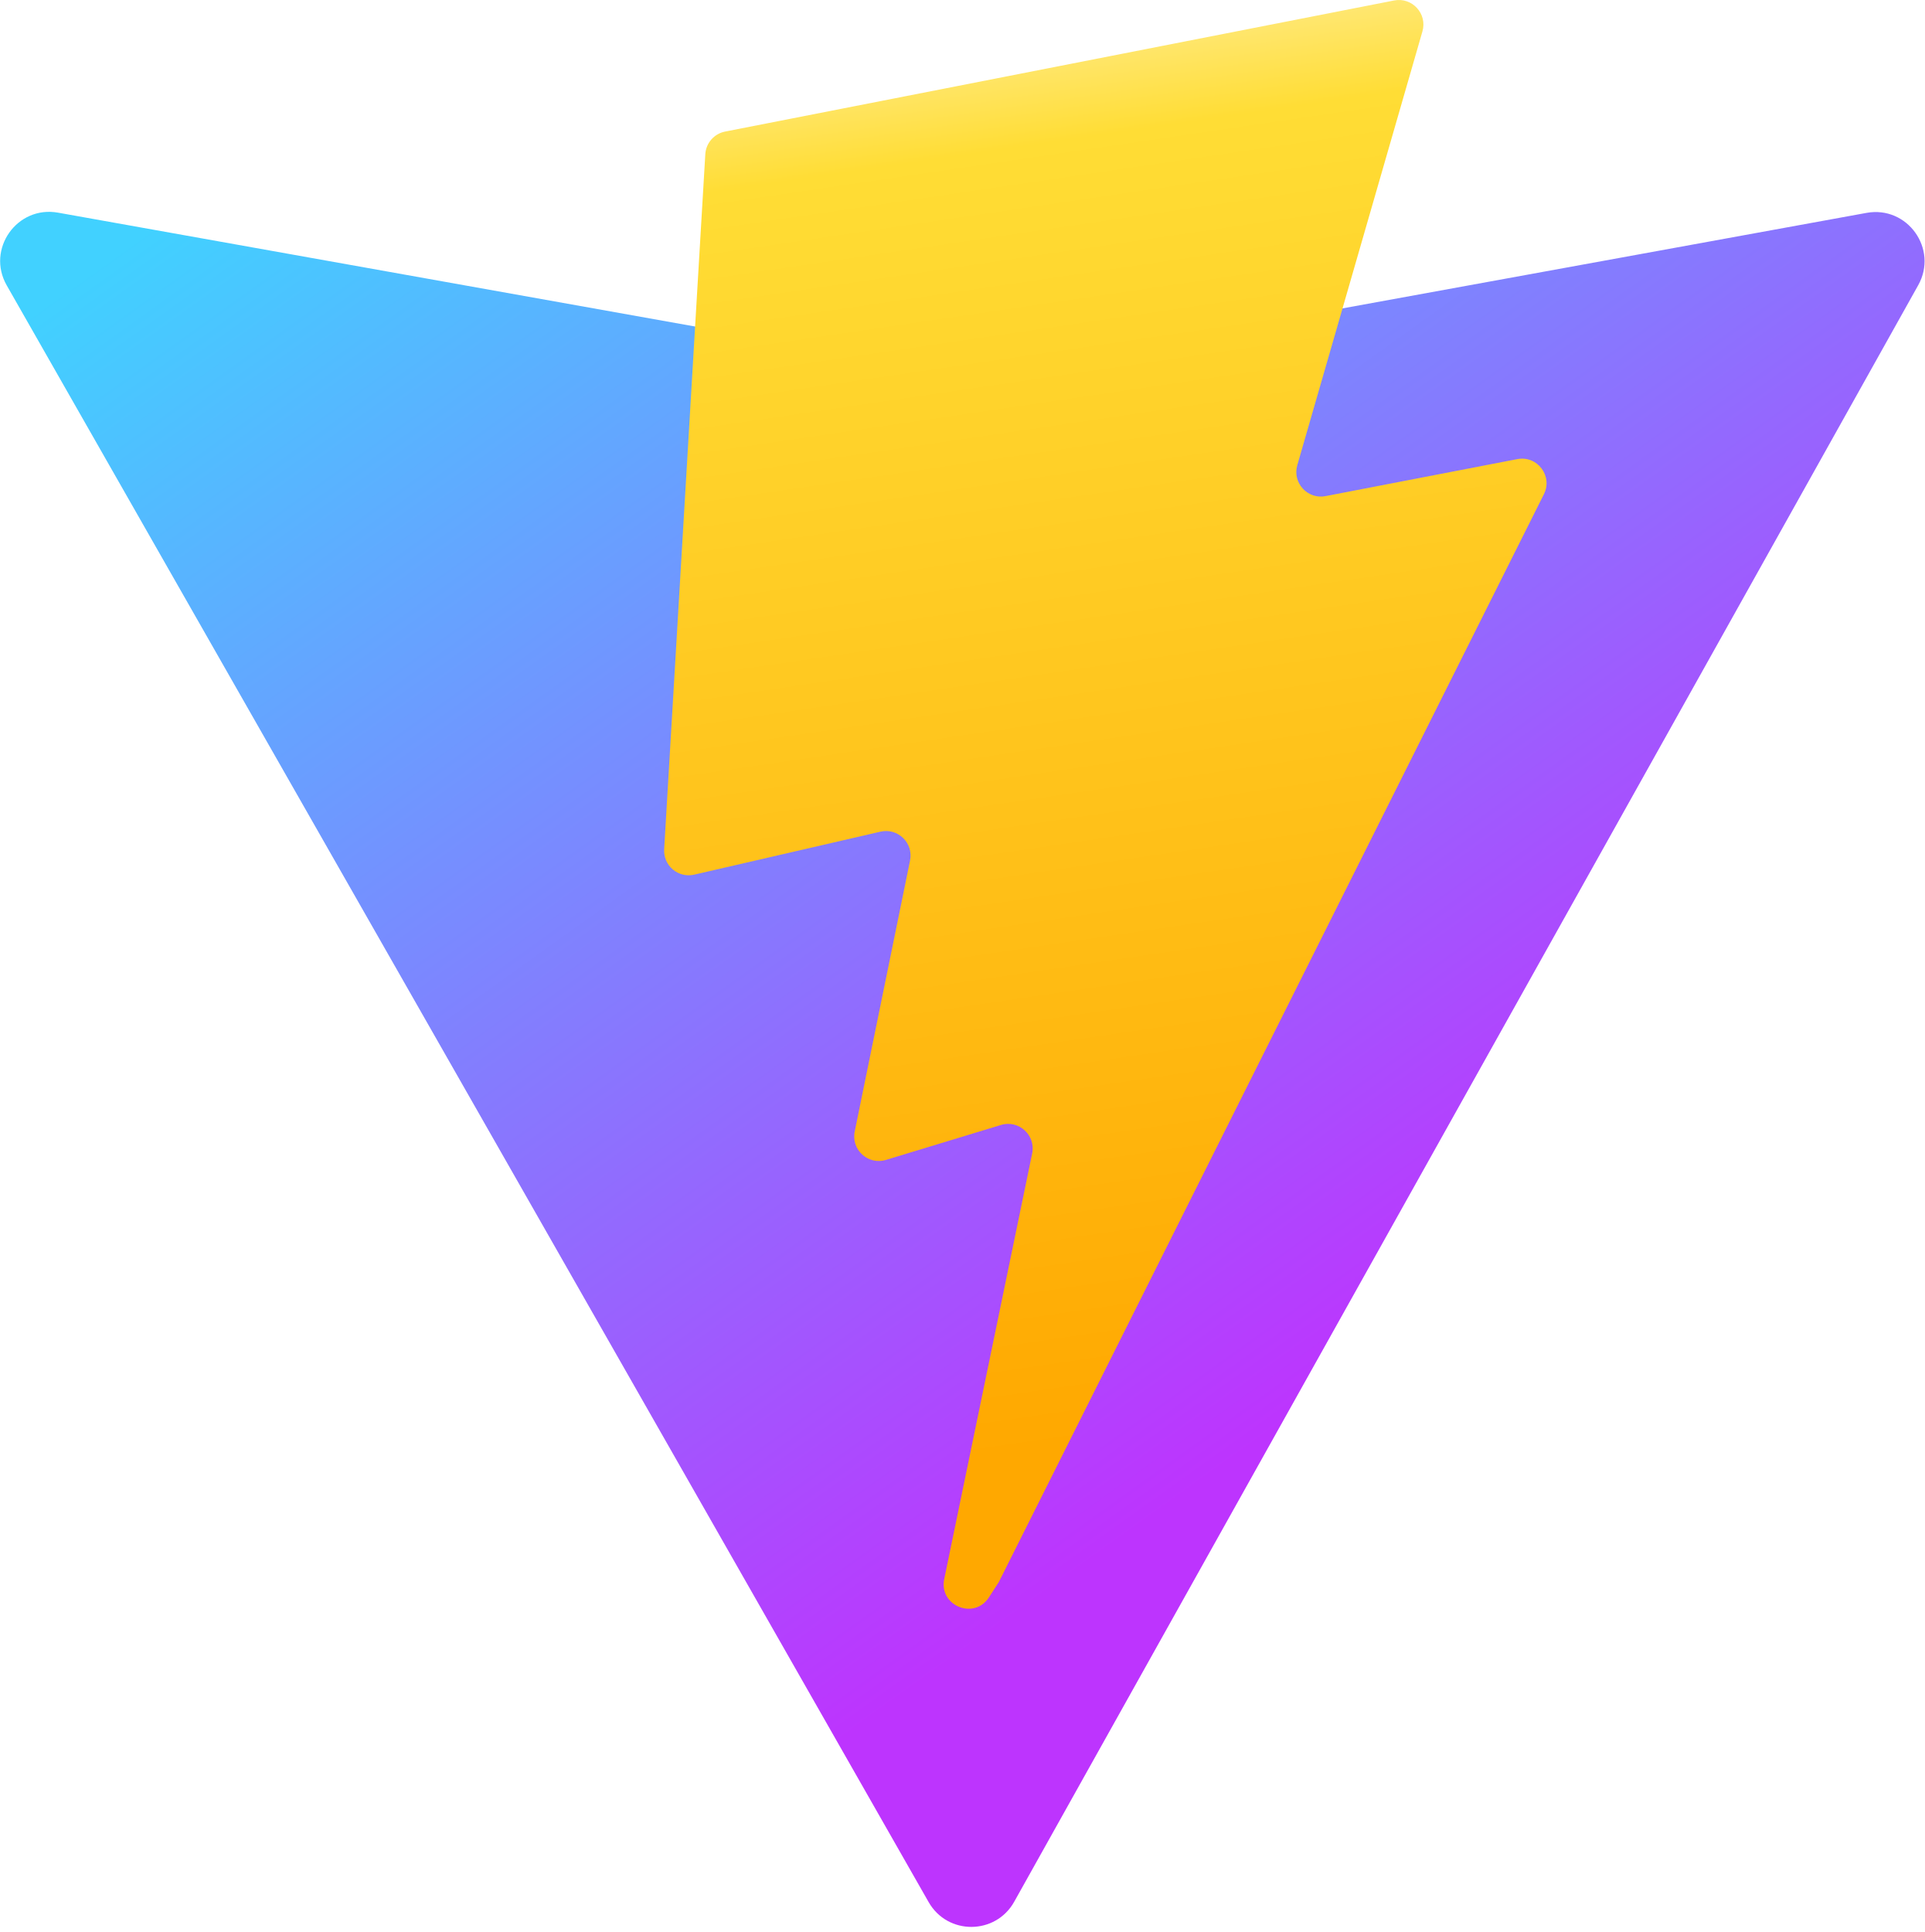
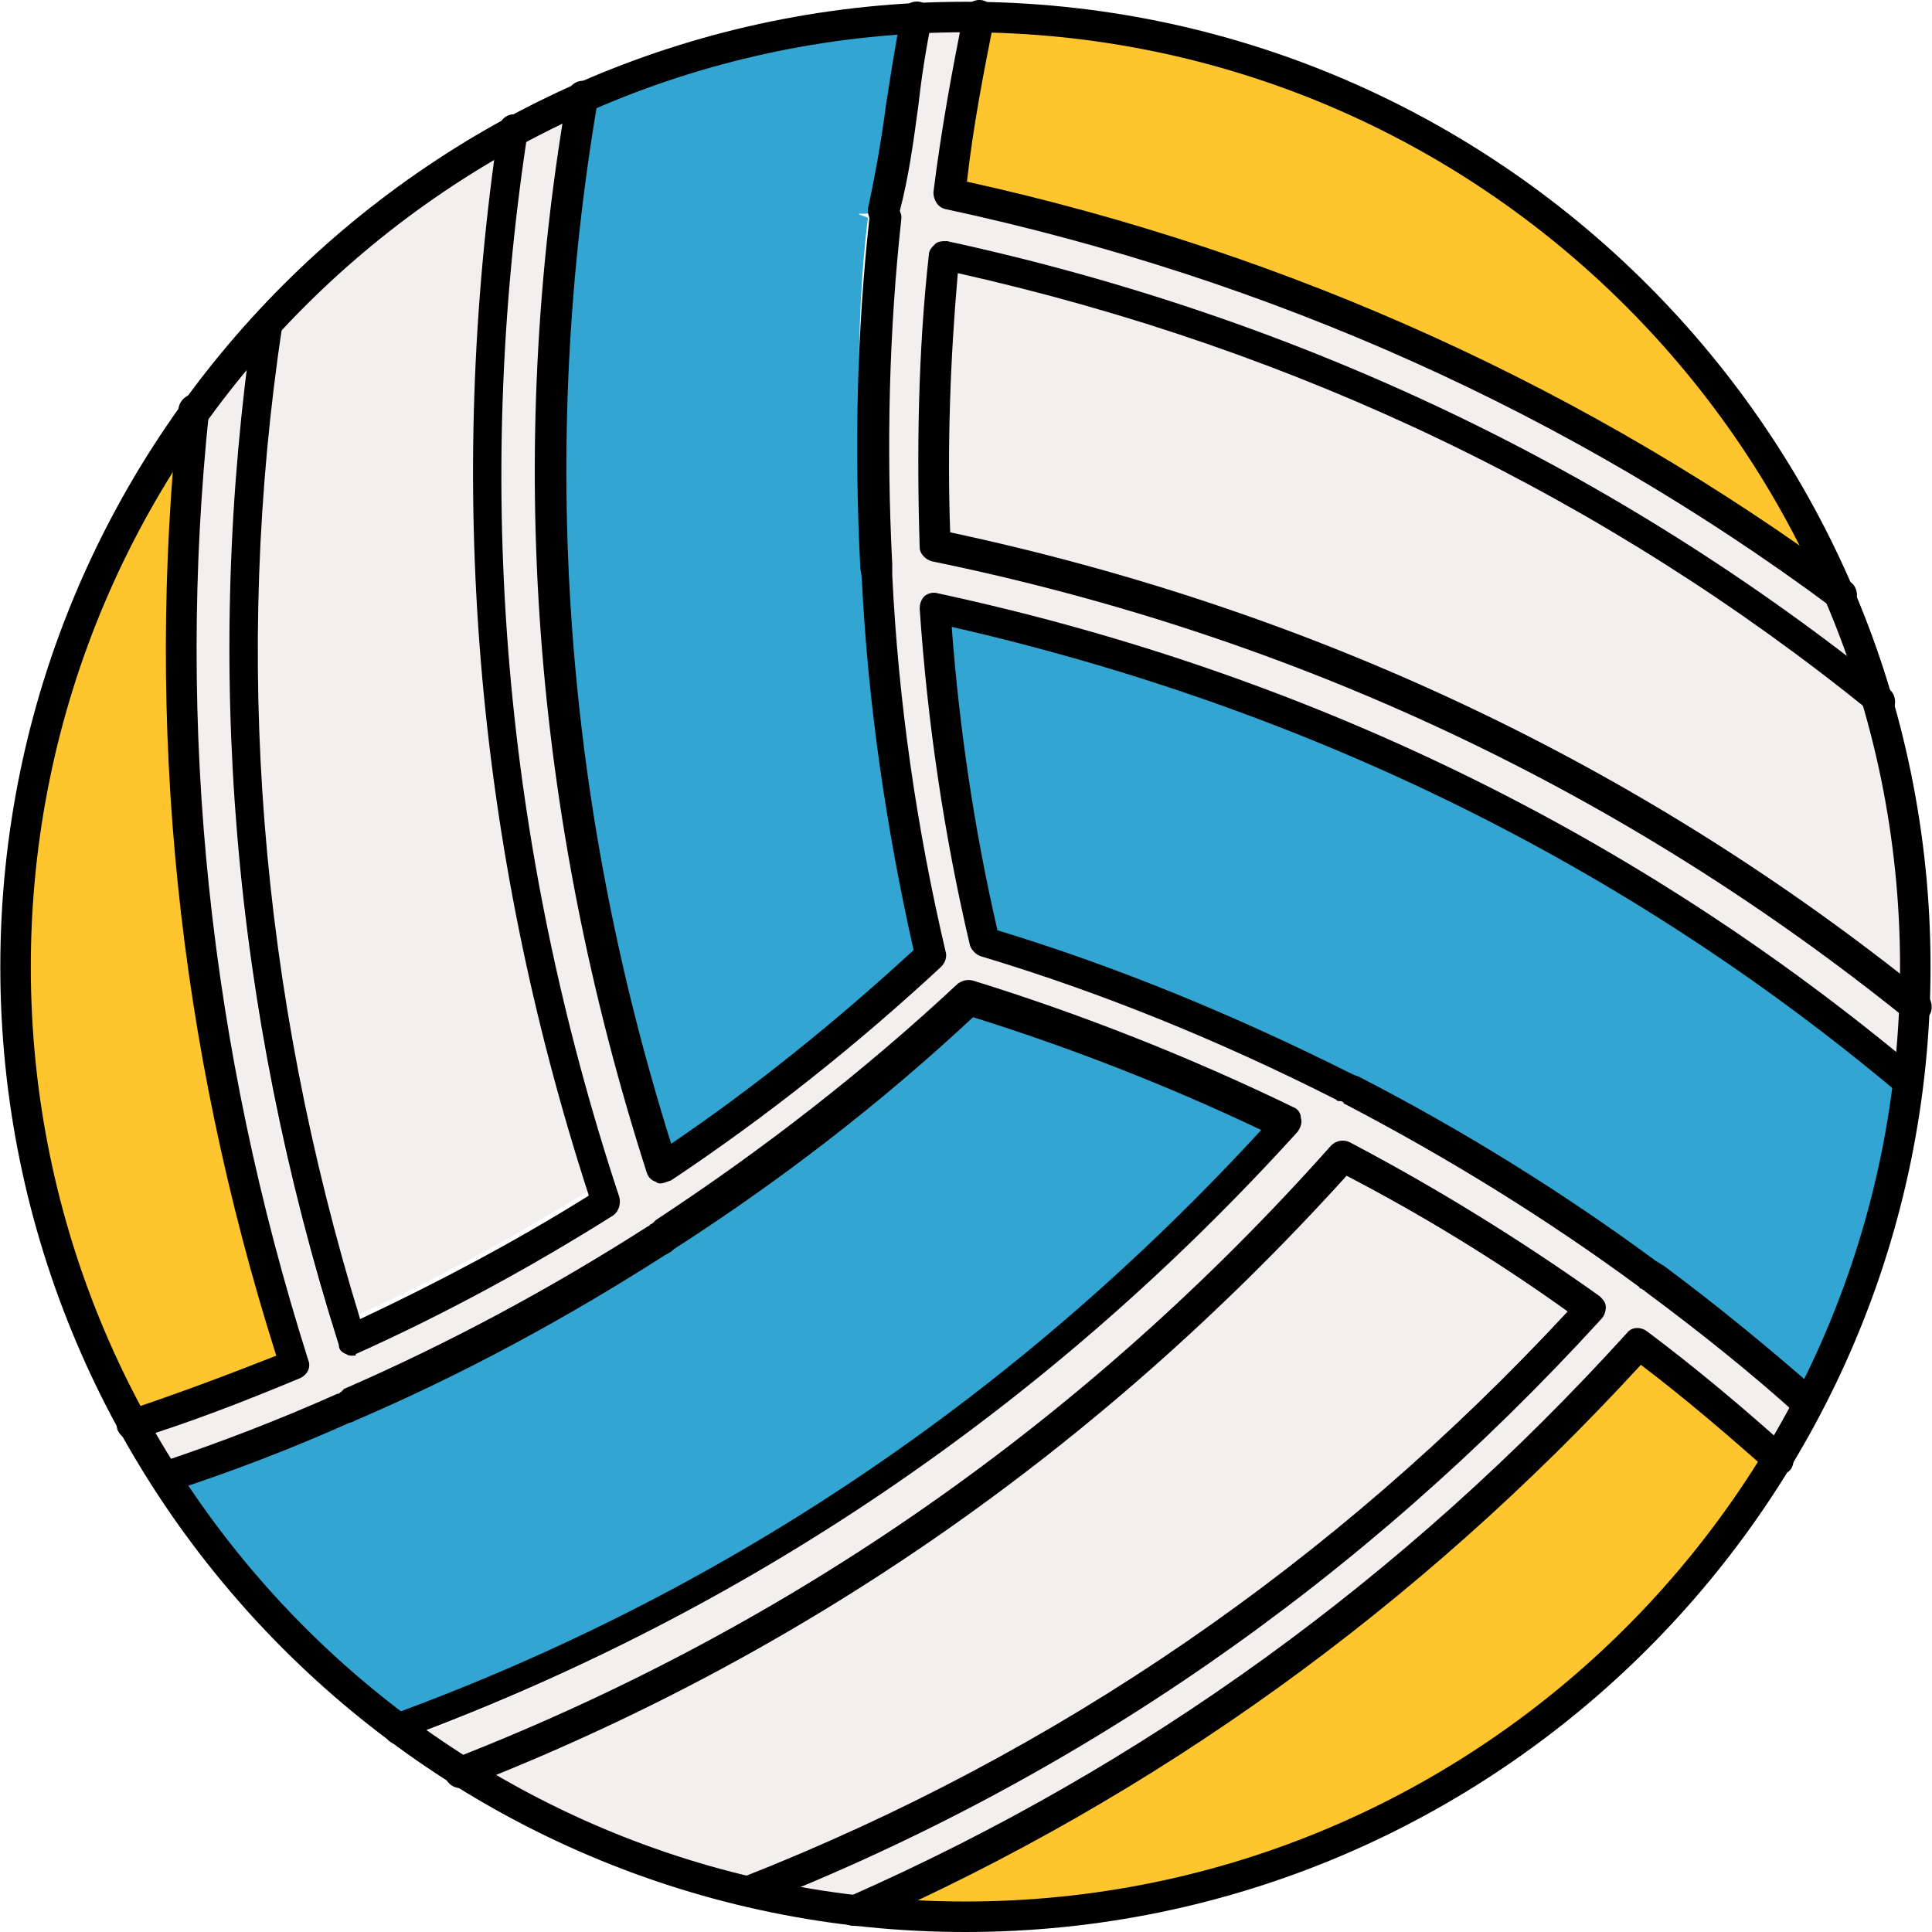
- <svg xmlns="http://www.w3.org/2000/svg" aria-hidden="true" role="img" class="iconify iconify--logos" width="31.88" height="32" preserveAspectRatio="xMidYMid meet" viewBox="0 0 256 257">
-   <defs>
-     <linearGradient id="IconifyId1813088fe1fbc01fb466" x1="-.828%" x2="57.636%" y1="7.652%" y2="78.411%">
-       <stop offset="0%" stop-color="#41D1FF" />
-       <stop offset="100%" stop-color="#BD34FE" />
-     </linearGradient>
-     <linearGradient id="IconifyId1813088fe1fbc01fb467" x1="43.376%" x2="50.316%" y1="2.242%" y2="89.03%">
-       <stop offset="0%" stop-color="#FFEA83" />
-       <stop offset="8.333%" stop-color="#FFDD35" />
-       <stop offset="100%" stop-color="#FFA800" />
-     </linearGradient>
-   </defs>
-   <path fill="url(#IconifyId1813088fe1fbc01fb466)" d="M255.153 37.938L134.897 252.976c-2.483 4.44-8.862 4.466-11.382.048L.875 37.958c-2.746-4.814 1.371-10.646 6.827-9.67l120.385 21.517a6.537 6.537 0 0 0 2.322-.004l117.867-21.483c5.438-.991 9.574 4.796 6.877 9.62Z" />
-   <path fill="url(#IconifyId1813088fe1fbc01fb467)" d="M185.432.063L96.44 17.501a3.268 3.268 0 0 0-2.634 3.014l-5.474 92.456a3.268 3.268 0 0 0 3.997 3.378l24.777-5.718c2.318-.535 4.413 1.507 3.936 3.838l-7.361 36.047c-.495 2.426 1.782 4.5 4.151 3.78l15.304-4.649c2.372-.72 4.652 1.36 4.15 3.788l-11.698 56.621c-.732 3.542 3.979 5.473 5.943 2.437l1.313-2.028l72.516-144.72c1.215-2.423-.88-5.186-3.54-4.672l-25.505 4.922c-2.396.462-4.435-1.77-3.759-4.114l16.646-57.705c.677-2.35-1.37-4.583-3.769-4.113Z" />
+ <svg xmlns="http://www.w3.org/2000/svg" height="800px" width="800px" version="1.1" id="Layer_1" viewBox="0 0 506.862 506.862" xml:space="preserve">
+   <path style="fill:#F4EFEF;" d="M242.882,143.262c-0.8-25.6-0.4-51.2,2-76.8c0-0.4,0.4-1.2,0.8-1.6c0.4-0.4,1.2-0.4,1.6-0.4  c89.6,19.6,170.8,57.6,241.2,113.2c-2.4-7.2-4.8-14-7.6-20.8c-68.8-50.8-146.8-86-232.8-104.4c-1.2-0.4-1.6-1.2-1.6-2  c2-15.2,4.4-30,7.2-44.4c-0.4,0-0.8,0-1.2,0c-4,0-7.6,0-11.6,0.4c-1.2,7.2-2.4,14.4-3.6,21.6c-1.2,9.2-2.8,18.4-4.8,27.6  c0,0.4,0.4,1.2,0.4,1.6c-3.2,29.2-4,60-2.8,91.6c0,0.8,0,1.6,0,2c1.6,33.6,6.4,66.8,14,99.6c0,0.8,0,1.6-0.4,2  c-21.6,20.4-45.6,39.2-70.4,56c-0.4,0.4-0.8,0.4-1.2,0.4s-0.4,0-0.8,0c-0.4-0.4-1.2-0.8-1.2-1.2c-29.6-92-36.8-185.6-21.6-278  c-4.4,2-8.8,4-12.8,6.4c-14,93.6-6,187.6,24.4,279.6c0.4,0.8,0,2-0.8,2.4c-21.6,13.6-44.4,26-67.6,36.4c-0.4,0-0.4,0-0.8,0  c-0.4,0-0.4,0-0.8,0c-0.4-0.4-0.8-0.8-1.2-1.2c-27.6-86-35.2-174-22.8-261.6c-4.8,5.6-9.6,11.6-14,17.6  c-8.8,83.2,0,167.2,26.4,249.2c0.4,0.8,0,2-1.2,2.4c-13.6,5.6-27.2,10.8-40.4,15.2c2,3.6,4,7.2,6.4,10.4c15.2-5.2,30-10.8,44.8-17.2  h0.4c0.4,0,0.8-0.4,1.2-0.4c28-12.4,55.2-26.8,80.8-43.2c0.8-0.4,1.2-0.8,1.6-1.2c28.4-18.4,55.2-39.2,79.6-62.4  c0.4-0.4,1.2-0.8,2-0.4c28.4,8.8,56.4,19.6,83.6,33.2c0.4,0.4,0.8,0.8,1.2,1.6c0,0.8,0,1.2-0.4,1.6c-64.8,71.2-142,124.4-230,157.6  c4,2.8,8,5.6,12,8c88-34.4,165.2-88.4,230-160.8c0.8-0.8,1.6-0.8,2.4-0.4c22.4,12,44.4,25.6,65.2,40.4c0.4,0.4,0.8,0.8,0.8,1.6  c0,0.4,0,1.2-0.4,1.6c-61.2,67.2-134,118-216.4,151.2c7.2,1.6,14.8,2.8,22,3.6c77.2-34,146-84,204.4-148c0.8-0.8,2-0.8,2.8-0.4  c12,9.2,24,18.8,35.2,28.8c2-3.6,4-7.2,6-10.8c-12.4-10.8-25.6-21.6-38.8-31.6l-0.4-0.4c0,0-0.4-0.4-0.8-0.8  c-24.4-18-50.8-34.4-77.6-48.4c-0.8-0.4-1.2-0.8-2-0.8c-30.4-15.6-61.6-28-93.6-38c-0.8-0.4-1.2-0.8-1.2-1.6  c-6.8-28.8-11.2-58.4-13.2-88c0-0.8,0.4-1.2,0.8-1.6s1.2-0.4,1.6-0.4c94.8,20.4,180,61.6,252.8,122c0.4-4.8,0.8-9.6,1.2-14.4  c-74.4-59.6-160.4-100-255.6-120C243.682,144.862,243.282,144.062,242.882,143.262z" />
+   <path style="fill:#CC0000;" d="M225.682,55.662L225.682,55.662L225.682,55.662z" />
+   <path style="fill:#F4EFEF;" d="M132.882,33.662c-3.2,1.6-6.4,3.6-9.6,5.6c-15.2,9.6-29.6,20.4-42.4,33.2c-3.2,2.8-6,6-8.8,9.2  c-13.2,88-6,176.8,21.2,263.6c22-10,43.2-21.6,63.6-34.4C127.282,219.662,119.282,126.462,132.882,33.662z" />
+   <path style="fill:#33A5D2;" d="M227.282,151.662c0-0.4-0.4-1.6-0.4-2.8c-1.6-31.2-2.8-62.4,0.8-91.6c0-0.4-2.4-0.8-2.4-1.2l0,0h2  l1.2-0.4c2-9.2,4-18.8,5.2-27.6c0.8-6.8,2.4-13.6,3.6-20.8c-4,0.4-8,0.8-12.4,1.2c-20.4,2.4-39.6,6.8-58,14  c-4.4,1.6-8.8,3.2-12.8,5.2c-15.6,92-8.8,184.8,20,276.4c23.6-16,46-34,66.8-53.2C233.682,217.662,229.282,184.462,227.282,151.662z  " />
+   <path style="fill:#FFC52F;" d="M260.082,6.462c-0.4,0-1.2,0-1.6,0c-2.8,14-5.2,28.4-7.2,43.2c58,12.8,112.4,32.8,162.8,60.4  c22,12,43.6,25.6,64,40.4C439.682,67.262,356.482,8.862,260.082,6.462z" />
+   <path style="fill:#F4EFEF;" d="M500.482,248.462c-0.4-16.8-2.4-33.2-6-49.2c-1.2-4.8-2.4-10-3.6-14.8  c-70.4-56.8-151.6-95.6-242-115.6c-2.4,24-2.8,48.4-2,72.4c94.4,20,179.6,60,253.6,118.4c0-2,0-4.4,0-6.4  C500.482,252.062,500.482,250.462,500.482,248.462z" />
+   <path style="fill:#33A5D2;" d="M248.082,162.062c2,28.4,6.4,56.4,12.4,83.6c32,9.6,63.2,22.4,93.2,37.6c0.4,0,1.6,0.8,2.4,1.2  c27.2,14,53.2,30.4,78,48.4c0.4,0.4,1.2,0.8,1.6,1.2c13.2,10,26,20.4,38.4,31.2c2-3.6,3.6-7.6,5.2-11.2c8-18,14-37.6,17.6-57.6  c0.8-4,1.2-8.4,2-12.4C426.082,224.062,342.082,182.862,248.082,162.062z" />
+   <path style="fill:#FFC52F;" d="M430.082,355.262c-40.4,44-85.6,81.6-134.8,111.6c-20.4,12.4-41.6,23.6-63.2,33.2  c7.2,0.8,14.4,0.8,21.6,0.8c88.4,0,166-46.4,209.6-116.4c0.4-0.4,0.8-0.8,0.8-1.6C453.282,373.662,441.682,364.062,430.082,355.262z  " />
+   <path style="fill:#F4EFEF;" d="M352.482,305.262c-64,71.2-140.8,124.8-227.6,159.6c3.2,2,6,3.6,9.2,5.2c16,8.8,33.2,16,51.2,21.2  c3.2,0.8,6.4,2,10,2.8l0,0c83.2-32.8,156.8-83.2,218.8-150.8C394.482,329.262,373.682,316.462,352.482,305.262z" />
+   <path style="fill:#33A5D2;" d="M254.482,264.862c-24.4,22.8-51.2,43.6-79.2,61.6c-0.4,0.4-1.2,0.8-2.4,1.6  c-25.6,16.4-52.8,31.2-80.8,43.2c-0.4,0.4-1.2,0.4-1.6,0.8l0,0c-14.4,6.4-29.2,12-44,17.2c2,3.2,4.4,6.4,6.4,9.2  c12,16.8,26,32,42,45.2c3.2,2.8,6.8,5.6,10,8c87.6-32.4,164.8-84.8,229.2-155.2C308.482,283.662,281.682,273.262,254.482,264.862z" />
+   <path style="fill:#FFC52F;" d="M46.482,189.262c-0.8-24.8,0-49.6,2.4-74.8c-26.8,39.6-42.8,87.6-42.8,138.8  c0,42,10.4,81.6,29.2,116.4c0.4,0.4,0.4,1.2,0.8,1.6c13.2-4.4,26.4-9.2,39.6-14.8C57.682,301.662,48.082,245.662,46.482,189.262z" />
+   <path d="M253.282,506.862c-139.6,0-253.2-113.6-253.2-253.2s113.6-253.2,253.2-253.2s253.2,113.6,253.2,253.2  S392.882,506.862,253.282,506.862z M253.282,8.462c-135.2,0-245.2,110-245.2,245.2s110,245.2,245.2,245.2s245.2-110,245.2-245.2  S388.482,8.462,253.282,8.462z" />
+   <path d="M92.482,355.662c-0.4,0-1.2,0-1.6-0.4c-1.2-0.4-2-1.2-2-2.4c-28-88.4-35.6-178.8-22.4-268.8c0.4-2,2.4-3.6,4.4-3.2  s3.6,2.4,3.2,4.4c-13.2,87.2-6,174.8,20.4,260.8c20.4-9.6,40.8-20.4,60-32.4c-30-92.4-37.6-186.8-23.6-280.4c0.4-2,2.4-3.6,4.4-3.2  s3.6,2.4,3.2,4.4c-14.4,93.6-6.4,187.6,24,279.6c0.4,1.6,0,3.6-1.6,4.8c-21.6,13.6-44.4,26-67.6,36.4  C93.682,355.662,92.882,355.662,92.482,355.662z" />
+   <path d="M173.282,310.462c-0.4,0-0.8,0-1.2-0.4c-1.2-0.4-2-1.2-2.4-2.4c-30-93.6-37.2-188.8-20.8-283.2c0.4-2,2.4-3.6,4.8-3.2  c2,0.4,3.6,2.4,3.2,4.8c-15.6,91.2-9.2,183.6,19.2,274c22.4-15.2,43.6-32.4,63.6-50.8c-7.2-32-12-64.8-13.6-97.6  c0-0.8-0.4-2-0.4-3.2c-1.6-31.6-0.8-62,2.4-91.2c0-0.4-0.4-1.2-0.4-1.6s0-0.8,0-0.8c2-9.2,3.6-18.4,4.8-27.6  c1.2-7.6,2.4-15.6,4-23.6c0.4-2,2.4-3.6,4.8-3.2c2,0.4,3.6,2.4,3.2,4.8c-1.6,7.6-2.8,15.6-3.6,22.8c-1.2,8.8-2.4,18-4.8,27.2  c0,0.4,0.4,0.8,0.4,1.6v0.4c-3.2,29.2-4,59.6-2.4,90.8c0,0.4,0,0.4,0,0.8s0,0.8,0,1.2c0,0.4,0,0.4,0,0.8c1.6,33.2,6.4,66.4,14,98.8  c0.4,1.2,0,2.8-1.2,4c-22,20.4-45.6,39.2-70.8,56C174.882,310.062,174.082,310.462,173.282,310.462z" />
+   <path d="M482.882,160.062c-0.8,0-1.6-0.4-2.4-0.8c-68.4-50.8-146.8-86-232.4-104.4c-2-0.4-3.2-2.4-3.2-4.4c2-16,4.8-31.6,8-47.2  c0.4-2,2.4-3.6,4.8-3.2c2,0.4,3.6,2.4,3.2,4.8c-2.8,14-5.6,28.4-7.2,42.8c85.2,18.8,163.2,54.4,232,105.2c1.6,1.2,2,4,0.8,5.6  C485.282,159.662,484.082,160.062,482.882,160.062z" />
+   <path d="M502.482,268.062c-0.8,0-1.6-0.4-2.4-0.8c-74-59.6-160-100.4-255.6-120c-1.6-0.4-3.2-2-3.2-3.6c-0.8-25.6-0.4-51.6,2.4-76.8  c0-1.2,0.8-2,1.6-2.8c0.8-0.8,2-0.8,3.2-0.8c92,20,175.2,59.6,247.2,117.6c1.6,1.2,2,4,0.8,5.6s-4,2-5.6,0.4  c-69.6-56.4-150.4-95.2-239.6-115.2c-2,22.8-2.8,45.6-2,68c95.6,20.4,181.6,61.2,256,121.2c1.6,1.2,2,4,0.8,5.6  C504.882,267.662,503.682,268.062,502.482,268.062z" />
+   <path d="M474.882,372.862c-0.8,0-2-0.4-2.8-1.2c-12.8-11.6-26.4-22.4-40.4-32.8l-0.4-0.4l0,0c-0.4,0-0.4-0.4-0.8-0.4  c0,0-0.4,0-0.4-0.4c-24.4-18-50.4-34-77.2-48c0,0-0.4,0-0.4-0.4c-0.4-0.4-0.8-0.4-1.2-0.4s-0.4,0-0.8-0.4  c-30-15.2-61.2-28-93.2-37.6c-1.2-0.4-2.4-1.6-2.8-2.8c-6.8-28.8-11.2-58.8-13.2-88.4c0-1.2,0.4-2.4,1.2-3.2  c0.8-0.8,2.4-1.2,3.6-0.8c96.4,20.8,182.8,62.8,256.8,124.8c1.6,1.6,2,4,0.4,5.6s-4,2-5.6,0.4c-71.6-60-155.2-100.8-248-122  c2,26.8,6,53.6,12,79.6c31.6,9.6,62.4,22.4,92,37.2c0.8,0.4,1.6,0.8,2.8,1.2c27.2,14,53.6,30.4,78,48.4c0.8,0.4,1.2,0.8,2,1.2l0,0  c14,10.4,27.6,21.6,40.4,32.8c1.6,1.6,1.6,4,0.4,5.6C476.882,372.462,475.682,372.862,474.882,372.862z" />
+   <path d="M224.082,505.262c-1.6,0-3.2-0.8-3.6-2.4c-0.8-2,0-4.4,2-5.2c77.2-34,146-83.6,204.4-148c1.2-1.6,3.6-1.6,5.2-0.4  c12.8,9.6,25.2,20,37.2,30.8c1.6,1.6,1.6,4,0.4,5.6c-1.6,1.6-4,1.6-5.6,0.4c-10.8-9.6-22-19.2-33.6-28  c-58.4,63.6-127.2,113.2-204.4,147.2C225.282,505.262,224.882,505.262,224.082,505.262z" />
+   <path d="M196.082,500.062c-1.6,0-3.2-0.8-3.6-2.4c-0.8-2,0.4-4.4,2.4-5.2c82.4-32.4,155.2-82.4,216.4-148.4  c-18.4-13.2-38-25.2-58-35.6c-65.2,72-142.8,126-231.2,160.4c-2,0.8-4.4-0.4-5.2-2.4s0.4-4.4,2.4-5.2c88-34.4,165.6-88.4,230-160.8  c1.2-1.2,3.2-1.6,4.8-0.8c22.8,12,44.8,25.6,65.6,40.4c0.8,0.8,1.6,1.6,1.6,2.8s-0.4,2.4-1.2,3.2c-62.8,68.8-137.6,120.8-222.4,154  C196.882,499.662,196.482,500.062,196.082,500.062z" />
+   <path d="M104.482,457.662c-1.6,0-3.2-1.2-3.6-2.8c-0.8-2,0.4-4.4,2.4-5.2c87.2-32,163.6-83.6,227.6-153.2  c-24.4-11.6-50-21.6-75.6-29.6c-24,22.4-50.4,42.8-78.4,60.8c-0.8,0.8-1.6,1.2-2.4,1.6c-25.6,16.4-52.8,31.2-80.8,43.2  c-0.8,0.4-1.6,0.8-2,0.8l0,0c-15.2,6.8-30.8,12.8-46.8,18c-2,0.8-4.4-0.4-5.2-2.4s0.4-4.4,2.4-5.2c15.6-5.2,31.2-11.2,46.4-18  c0.4,0,0.4,0,0.8-0.4l0,0c0,0,0.4,0,0.4-0.4c0,0,0.4,0,0.4-0.4c27.6-12,54.4-26.4,80-42.8c0,0,0.4,0,0.4-0.4c0.4,0,0.8-0.4,1.2-0.8  l0.4-0.4c28-18.4,54.8-39.2,79.2-62c1.2-0.8,2.4-1.2,4-0.8c28.4,8.8,56.8,20,84,33.2c1.2,0.4,2,1.6,2,2.8c0.4,1.2,0,2.4-0.8,3.6  c-65.6,72.4-144.8,126-234.4,159.2C105.282,457.662,104.882,457.662,104.482,457.662z" />
+   <path d="M34.882,378.062c-1.6,0-3.2-1.2-4-2.8c-0.8-2,0.4-4.4,2.4-5.2c13.2-4.4,26-9.2,39.2-14.4c-26-82-34.4-165.6-25.6-248.8  c0.4-2,2.4-3.6,4.4-3.6c2,0.4,3.6,2.4,3.6,4.4c-8.8,83.2,0,167.2,26,249.2c0.8,2-0.4,4-2.4,4.8c-14.4,6-28.8,11.6-43.2,16  C35.682,378.062,35.282,378.062,34.882,378.062z" />
</svg>
